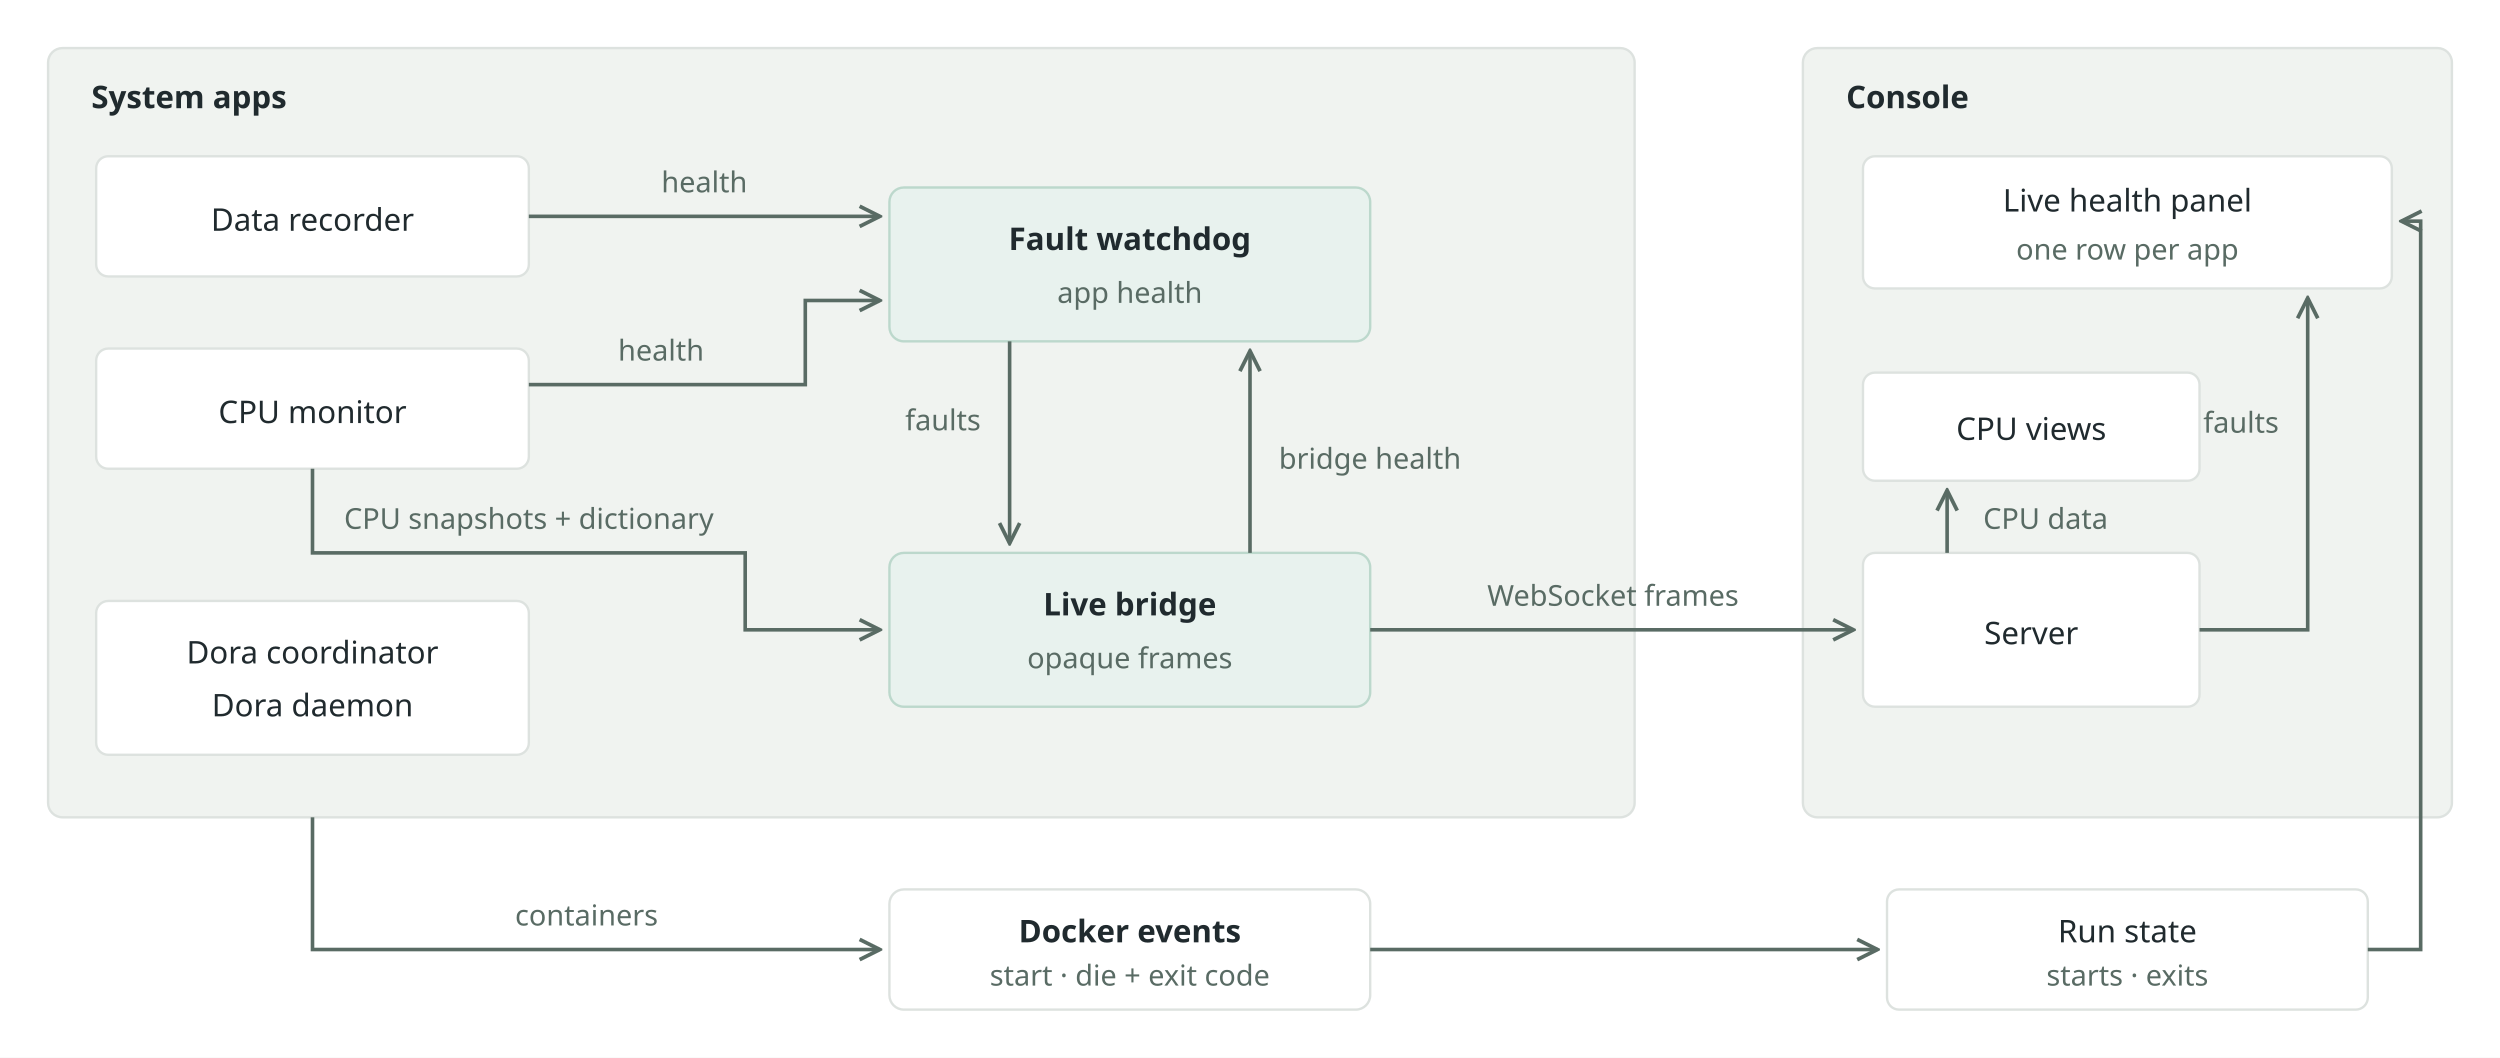
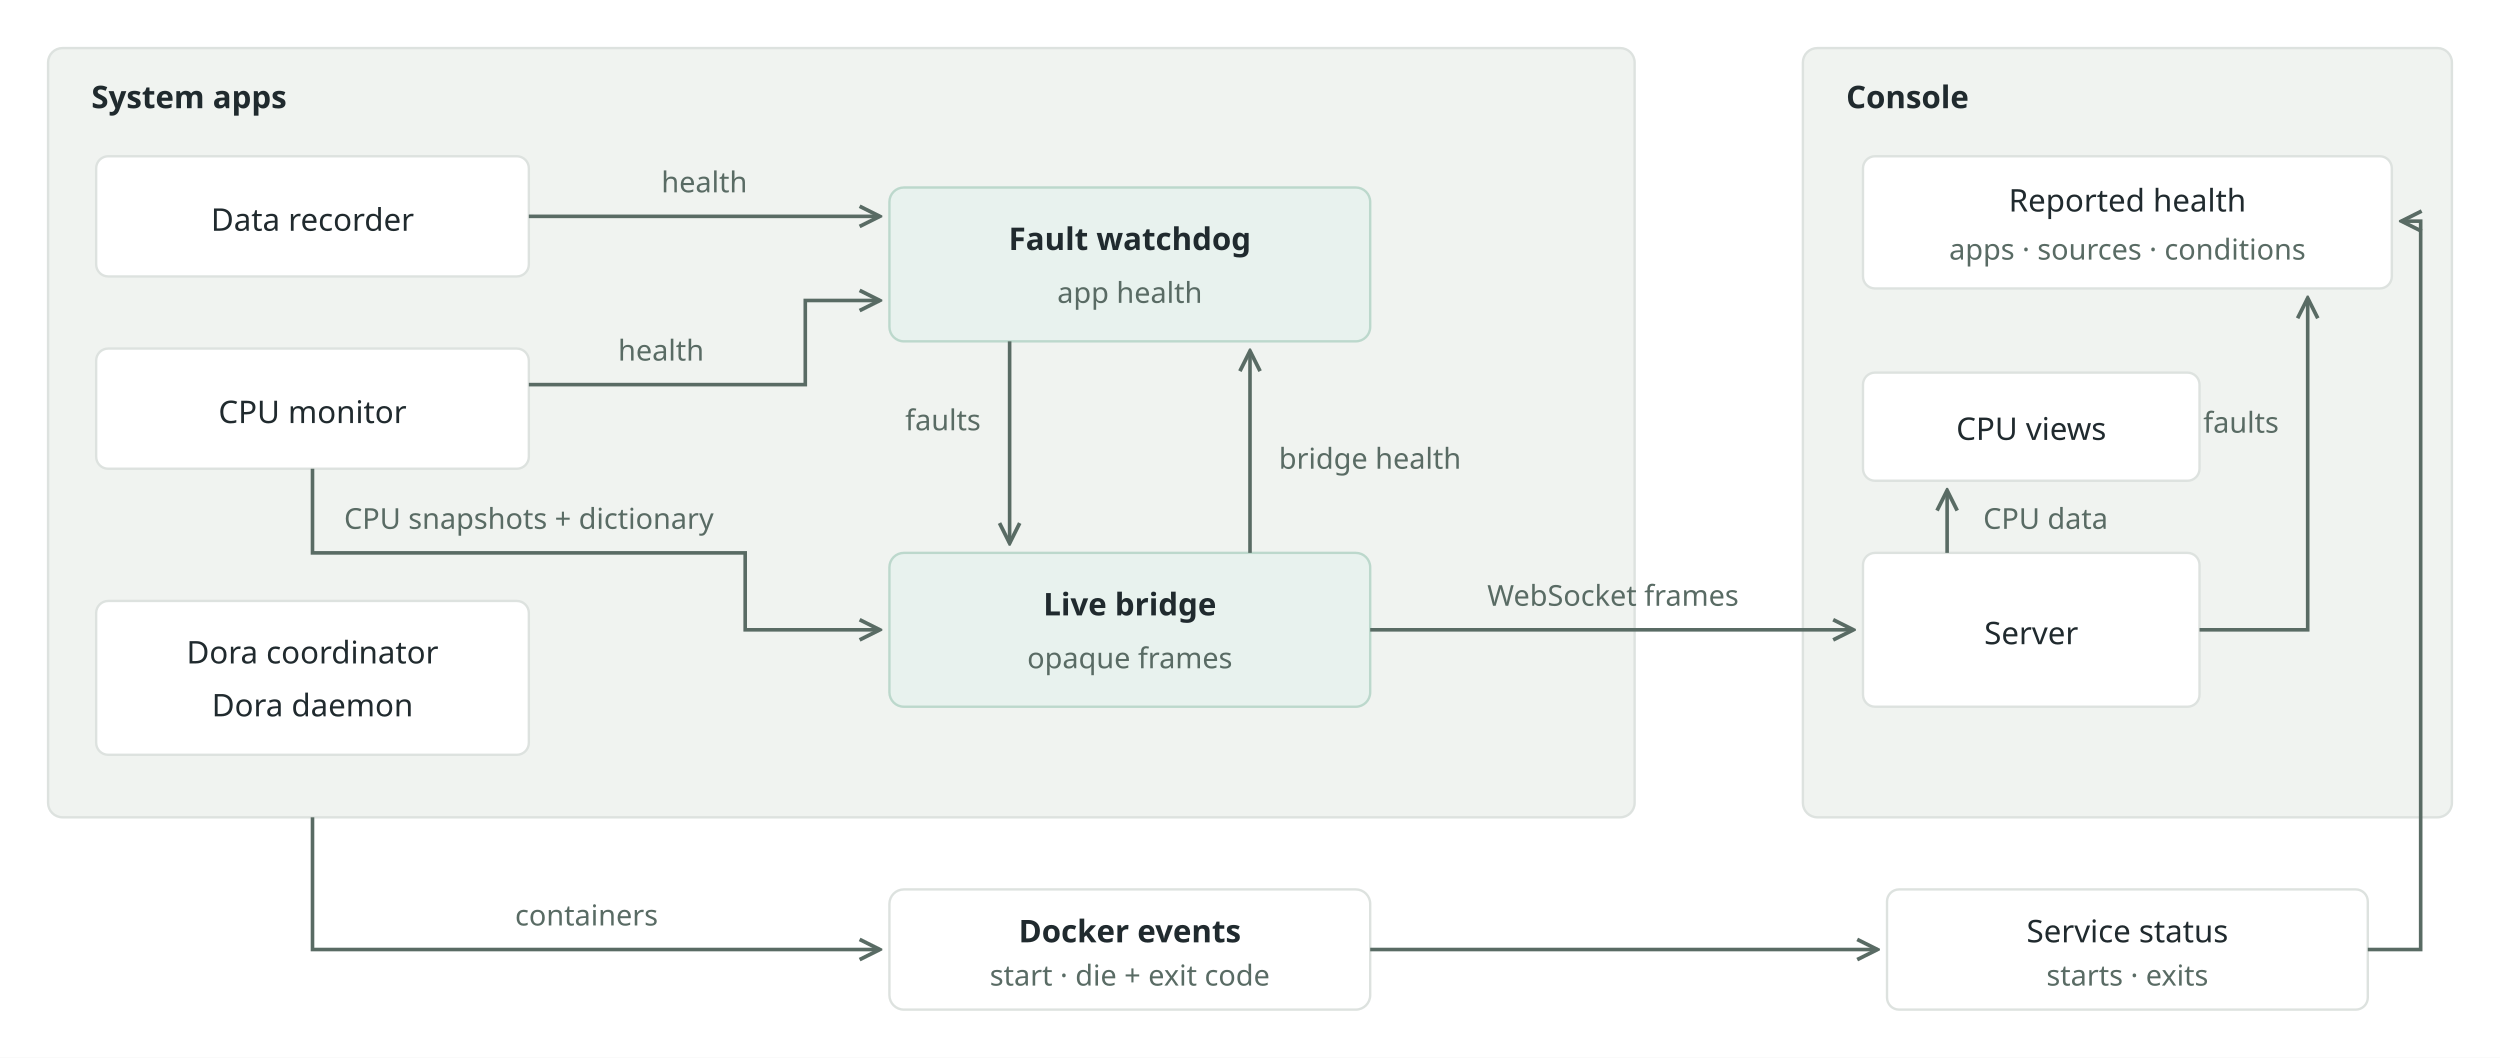
<svg xmlns="http://www.w3.org/2000/svg" viewBox="0 0 1040 440" role="img" font-family="system-ui,sans-serif" font-size="13">
  <rect width="1040" height="440" fill="#fff" />
  <defs>
    <marker id="a" viewBox="0 0 10 10" refX="9" refY="5" markerWidth="7" markerHeight="7" orient="auto-start-reverse">
      <path d="M1 1l8 4-8 4" fill="none" stroke="#596b64" stroke-width="1.5" />
    </marker>
  </defs>
  <rect x="20" y="20" width="660" height="320" rx="6" fill="#f0f3f0" stroke="#dde2df" />
  <text x="38" y="45" font-weight="600" fill="#202a2e">System apps</text>
  <rect x="40" y="65" width="180" height="50" rx="5" fill="#fff" stroke="#dde2df" />
  <text x="130" y="96" text-anchor="middle" fill="#202a2e">Data recorder</text>
  <rect x="40" y="145" width="180" height="50" rx="5" fill="#fff" stroke="#dde2df" />
  <text x="130" y="176" text-anchor="middle" fill="#202a2e">CPU monitor</text>
  <rect x="40" y="250" width="180" height="64" rx="5" fill="#fff" stroke="#dde2df" />
  <text x="130" y="276" text-anchor="middle" fill="#202a2e">Dora coordinator</text>
  <text x="130" y="298" text-anchor="middle" fill="#202a2e">Dora daemon</text>
  <rect x="370" y="78" width="200" height="64" rx="6" fill="#e8f2ee" stroke="#bcd8cc" />
  <text x="470" y="104" text-anchor="middle" fill="#202a2e" font-weight="600">Fault watchdog</text>
  <text x="470" y="126" text-anchor="middle" fill="#596b64" font-size="12">app health</text>
  <rect x="370" y="230" width="200" height="64" rx="6" fill="#e8f2ee" stroke="#bcd8cc" />
  <text x="470" y="256" text-anchor="middle" fill="#202a2e" font-weight="600">Live bridge</text>
  <text x="470" y="278" text-anchor="middle" fill="#596b64" font-size="12">opaque frames</text>
  <line x1="220" y1="90" x2="366" y2="90" stroke="#596b64" stroke-width="1.5" marker-end="url(#a)" />
  <text x="293" y="80" text-anchor="middle" fill="#596b64" font-size="12">health</text>
  <path d="M220 160 H335 V125 H366" fill="none" stroke="#596b64" stroke-width="1.5" marker-end="url(#a)" />
  <text x="275" y="150" text-anchor="middle" fill="#596b64" font-size="12">health</text>
  <path d="M130 195 V230 H310 V262 H366" fill="none" stroke="#596b64" stroke-width="1.5" marker-end="url(#a)" />
  <text x="220" y="220" text-anchor="middle" fill="#596b64" font-size="12">CPU snapshots + dictionary</text>
  <line x1="420" y1="142" x2="420" y2="226" stroke="#596b64" stroke-width="1.5" marker-end="url(#a)" />
  <text x="408" y="179" text-anchor="end" fill="#596b64" font-size="12">faults</text>
  <line x1="520" y1="230" x2="520" y2="146" stroke="#596b64" stroke-width="1.5" marker-end="url(#a)" />
  <text x="532" y="195" fill="#596b64" font-size="12">bridge health</text>
  <rect x="750" y="20" width="270" height="320" rx="6" fill="#f0f3f0" stroke="#dde2df" />
  <text x="768" y="45" font-weight="600" fill="#202a2e">Console</text>
  <rect x="775" y="65" width="220" height="55" rx="5" fill="#fff" stroke="#dde2df" />
-   <text x="885" y="88" text-anchor="middle" fill="#202a2e">Live health panel</text>
-   <text x="885" y="108" text-anchor="middle" fill="#596b64" font-size="12">one row per app</text>
+   <text x="885" y="88" text-anchor="middle" fill="#202a2e">Reported health</text>
+   <text x="885" y="108" text-anchor="middle" fill="#596b64" font-size="12">apps · sources · conditions</text>
  <rect x="775" y="155" width="140" height="45" rx="5" fill="#fff" stroke="#dde2df" />
  <text x="845" y="183" text-anchor="middle" fill="#202a2e">CPU views</text>
  <rect x="775" y="230" width="140" height="64" rx="5" fill="#fff" stroke="#dde2df" />
  <text x="845" y="268" text-anchor="middle" fill="#202a2e">Server</text>
  <line x1="570" y1="262" x2="771" y2="262" stroke="#596b64" stroke-width="1.5" marker-end="url(#a)" />
  <text x="671" y="252" text-anchor="middle" fill="#596b64" font-size="12">WebSocket frames</text>
  <line x1="810" y1="230" x2="810" y2="204" stroke="#596b64" stroke-width="1.5" marker-end="url(#a)" />
  <text x="825" y="220" fill="#596b64" font-size="12">CPU data</text>
  <path d="M915 262 H960 V124" fill="none" stroke="#596b64" stroke-width="1.5" marker-end="url(#a)" />
  <text x="948" y="180" text-anchor="end" fill="#596b64" font-size="12">faults</text>
  <rect x="785" y="370" width="200" height="50" rx="5" fill="#fff" stroke="#dde2df" />
-   <text x="885" y="392" text-anchor="middle" fill="#202a2e">Run state</text>
+   <text x="885" y="392" text-anchor="middle" fill="#202a2e">Service status</text>
  <text x="885" y="410" text-anchor="middle" fill="#596b64" font-size="12">starts · exits</text>
  <path d="M985 395 H1007 V92 H999" fill="none" stroke="#596b64" stroke-width="1.5" marker-end="url(#a)" />
  <rect x="370" y="370" width="200" height="50" rx="6" fill="#fff" stroke="#dde2df" />
  <text x="470" y="392" text-anchor="middle" fill="#202a2e" font-weight="600">Docker events</text>
  <text x="470" y="410" text-anchor="middle" fill="#596b64" font-size="12">start · die + exit code</text>
  <line x1="570" y1="395" x2="781" y2="395" stroke="#596b64" stroke-width="1.5" marker-end="url(#a)" />
  <path d="M130 340 V395 H366" fill="none" stroke="#596b64" stroke-width="1.5" marker-end="url(#a)" />
  <text x="244" y="385" text-anchor="middle" fill="#596b64" font-size="12">containers</text>
</svg>
